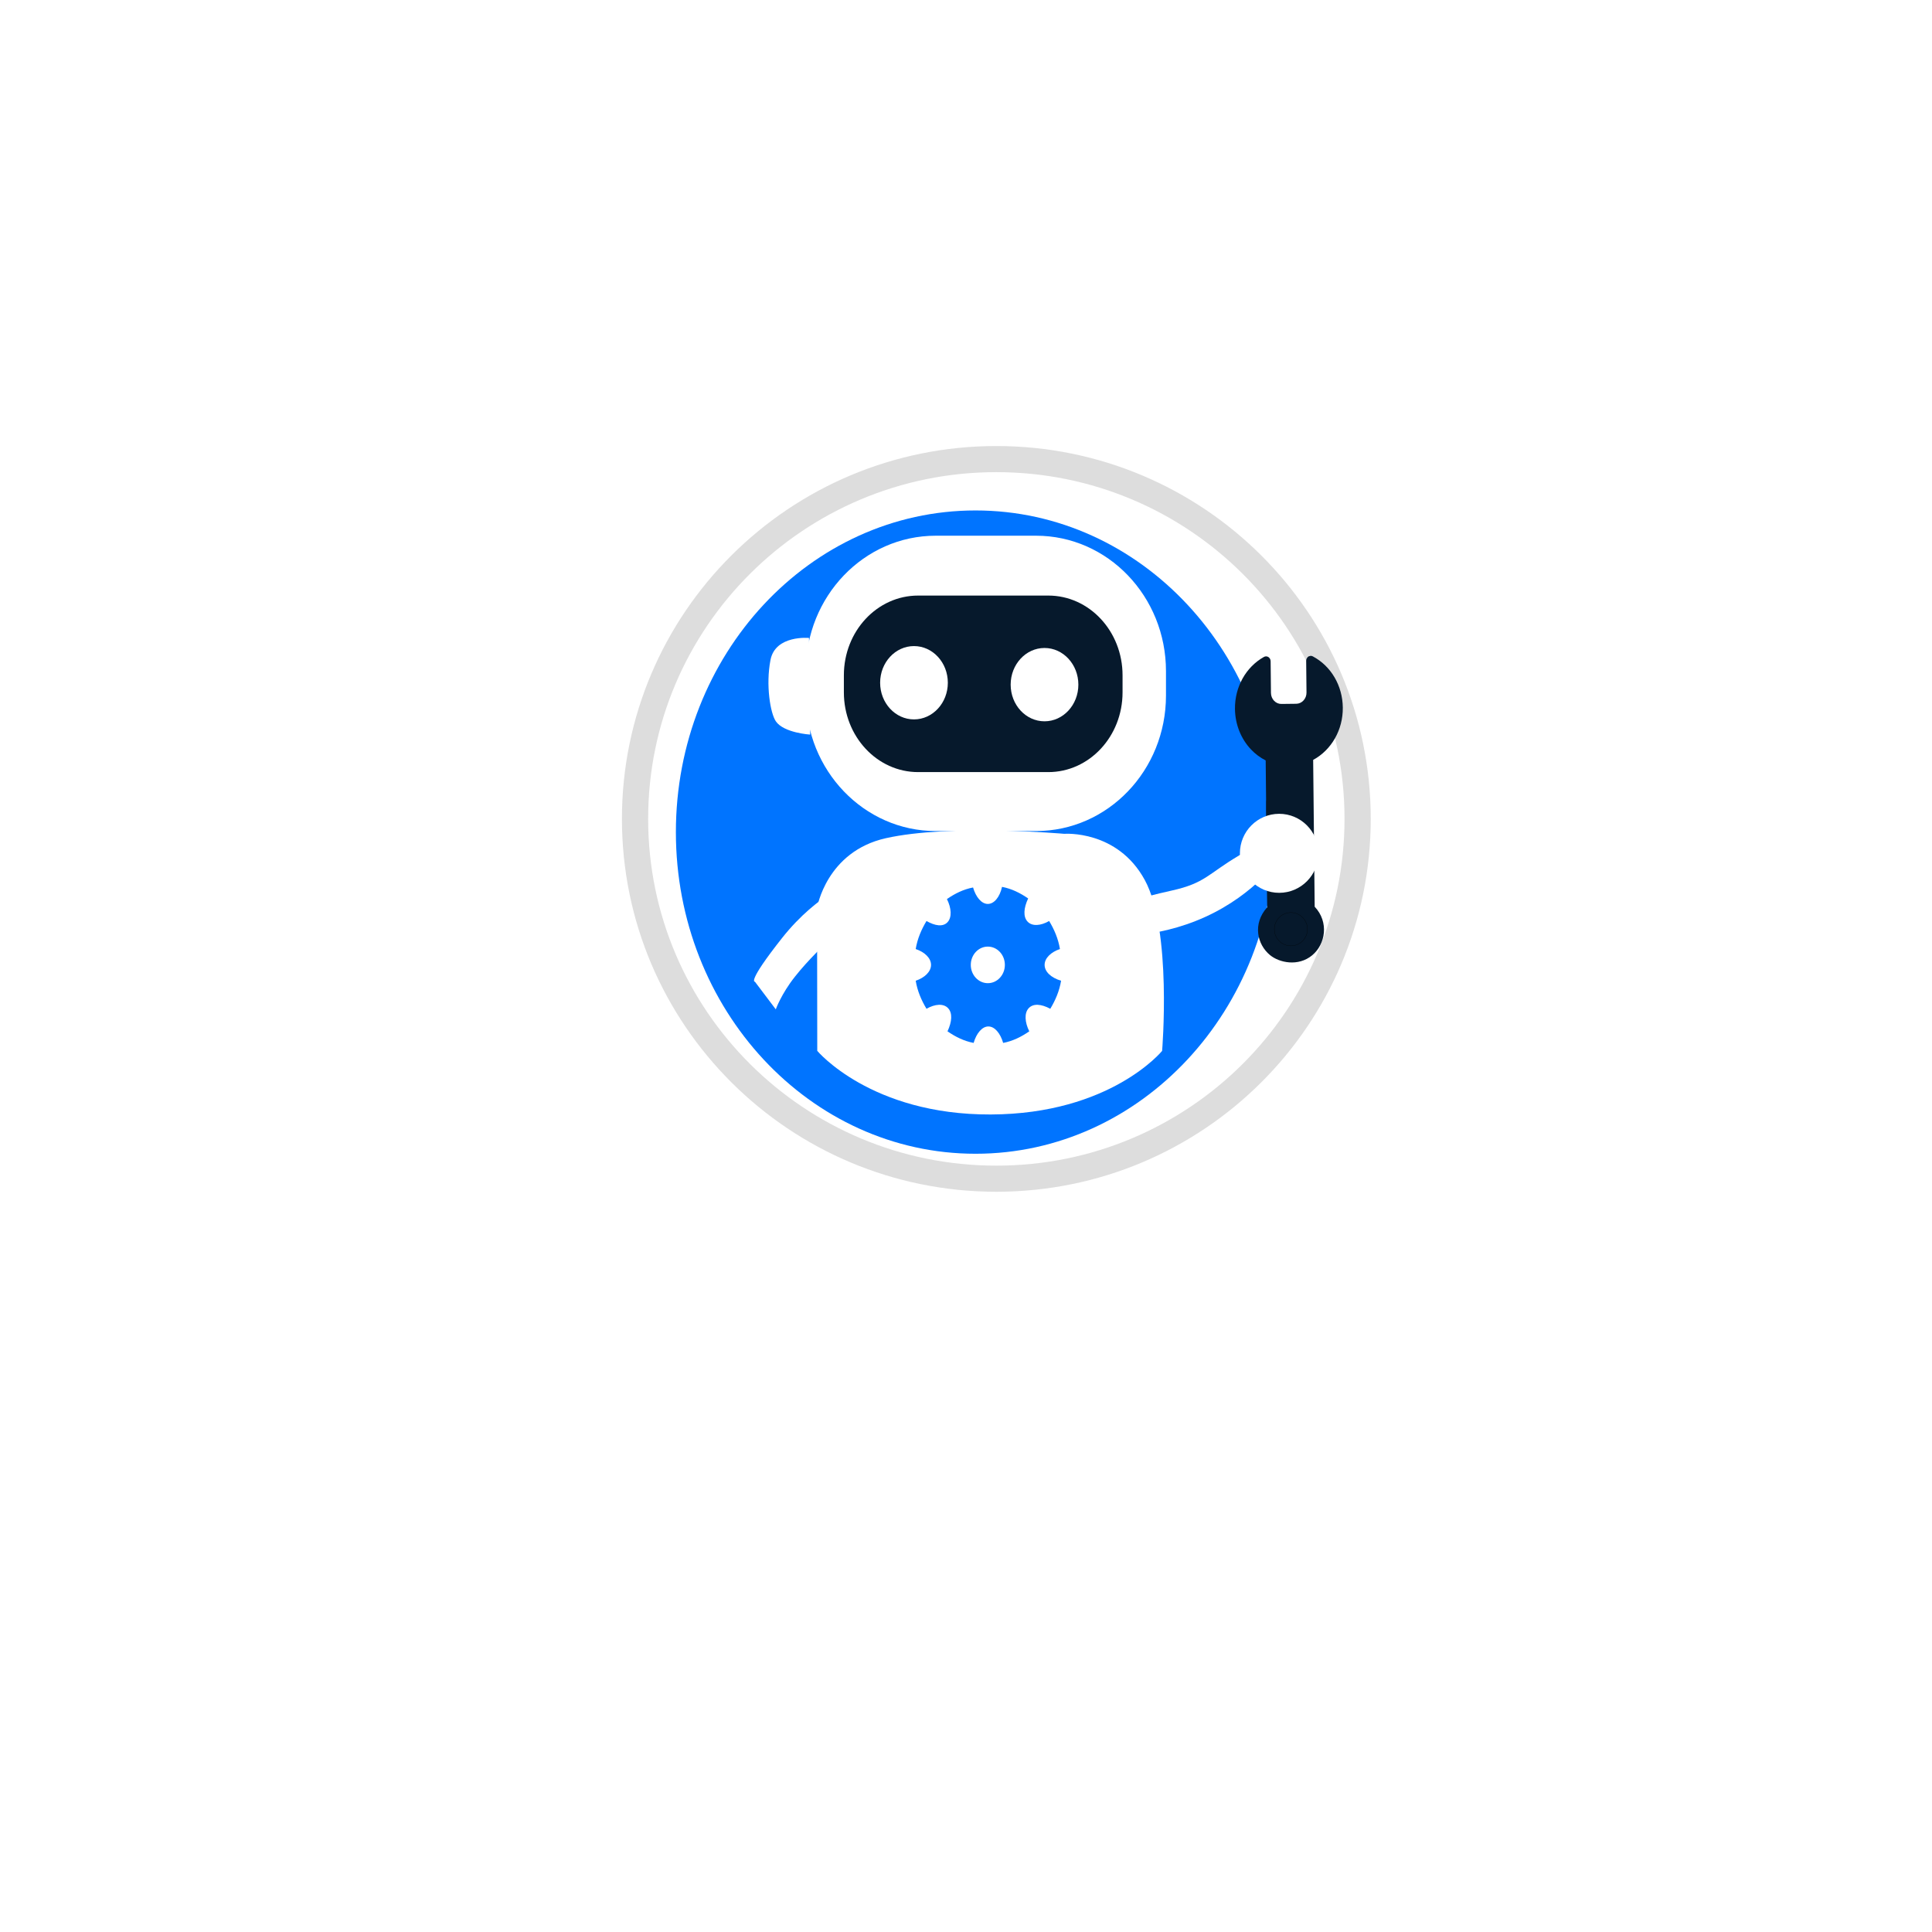
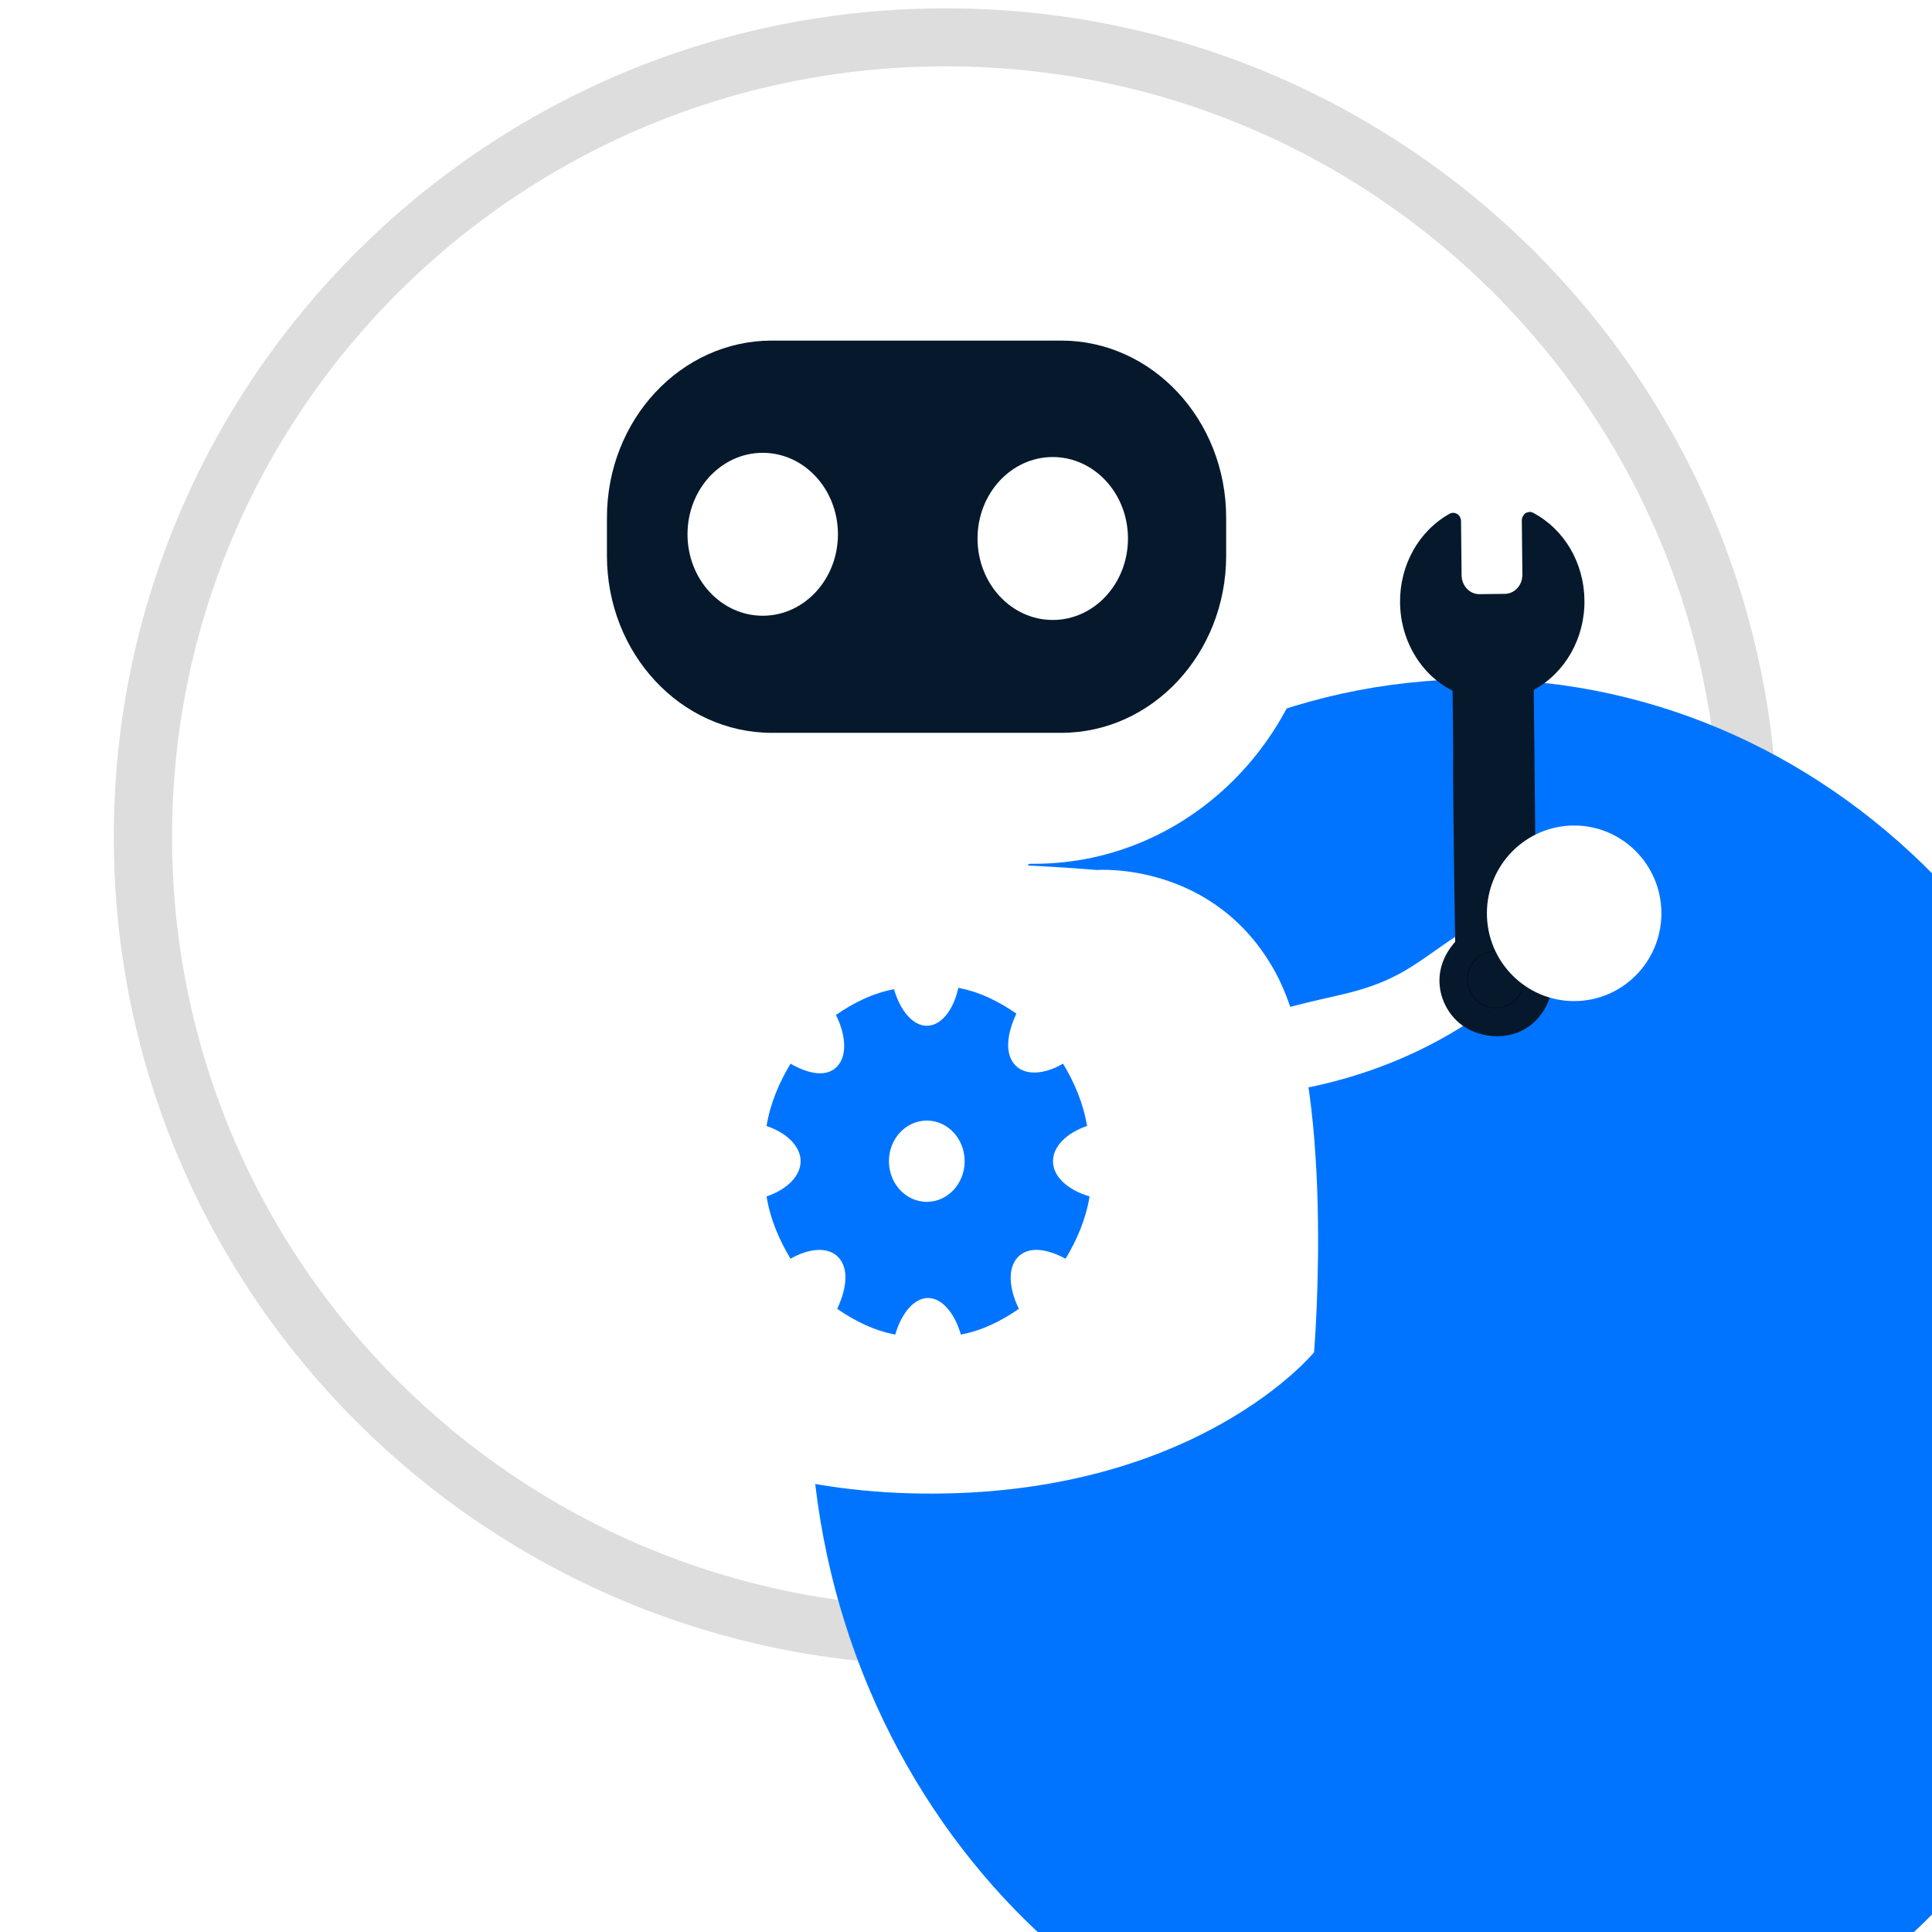
<svg xmlns="http://www.w3.org/2000/svg" xmlns:ns1="https://boxy-svg.com" viewBox="0 0 500 500">
  <defs>
    <ns1:guide x="315.311" y="172.065" angle="90" />
    <ns1:guide x="395.162" y="188.578" angle="0" />
  </defs>
-   <circle style="fill: none; stroke: rgba(0, 0, 0, 0.133); stroke-width: 9.243px;" transform="matrix(0.734157, 0, 0, 0.731125, -240.0577, -38.90952)" cx="678.205" cy="343.086" r="127.361" />
-   <circle style="fill: rgb(0, 116, 255); stroke-width: 10px; stroke: rgba(160, 159, 159, 0); transform-origin: 122.057px 111.764px;" cx="122.057" cy="111.764" r="80.712" transform="matrix(0.960855, 0, 0, 1.031367, 135.1915, 100.0776)" />
-   <path style="fill: rgb(255, 255, 255); transform-origin: 318.141px 228.15px;" d="M 287.38 234.864 C 287.38 234.864 287.099 242.014 287.1 242.061 C 287.1 242.107 298.693 243.297 311.894 237.309 C 325.094 231.32 331.274 221.883 331.274 221.883 L 330.73 211.724 C 330.73 211.724 324.636 219.056 320.528 221.481 C 312.718 226.092 311.904 228.564 303.257 230.472 C 294.61 232.38 287.591 234.666 287.38 234.864 Z" />
-   <path style="fill: rgb(255, 255, 255); transform-origin: 213.432px 247.821px;" d="M 200.773 261.217 L 195.373 254.064 C 195.373 254.064 193.144 254.461 202.417 242.732 C 211.689 231.004 221.928 227.497 221.928 227.497 L 230.796 231.093 C 230.796 231.093 222.455 235.143 219.069 238.624 C 212.634 245.243 209.236 248.328 205.706 252.79 C 202.177 257.252 200.773 261.217 200.773 261.217 Z" />
-   <g transform="matrix(0.960855, 0, 0, 1.031367, -274.2748, 12.14567)" style="">
+   <circle style="fill: none; stroke: rgba(0, 0, 0, 0.133); stroke-width: 9.243px;" transform="matrix(1.631286, 0, 0, 1.62455, -861.5977, -340.7928)" cx="678.205" cy="343.086" r="127.361" />
+   <circle style="fill: rgb(0, 116, 255); stroke-width: 10px; stroke: rgba(160, 159, 159, 0); transform-origin: 122.057px 111.764px;" cx="122.057" cy="111.764" r="80.712" transform="matrix(2.135006, 0, 0, 2.291679, 121.352, 104.6084)" />
+   <path style="fill: rgb(255, 255, 255); transform-origin: 378.711px 252.609px;" d="M 310.361 267.528 C 310.361 267.528 309.735 283.414 309.738 283.519 C 309.738 283.622 335.498 286.265 364.83 272.96 C 394.16 259.652 407.892 238.685 407.892 238.685 L 406.683 216.11 C 406.683 216.11 393.143 232.401 384.016 237.79 C 366.662 248.037 364.855 253.529 345.638 257.768 C 326.426 262.008 310.829 267.087 310.361 267.528 Z" />
+   <path style="fill: rgb(255, 255, 255); transform-origin: 146.05px 296.318px;" d="M 117.921 326.083 L 105.922 310.19 C 105.922 310.19 100.969 311.071 121.574 285.01 C 142.176 258.952 164.929 251.159 164.929 251.159 L 184.632 259.149 C 184.632 259.149 166.099 268.147 158.575 275.882 C 144.277 290.589 136.725 297.444 128.883 307.359 C 121.042 317.274 117.921 326.083 117.921 326.083 Z" />
+   <g transform="matrix(2.135006, 0, 0, 2.291679, -937.6274, -227.3489)" style="">
    <rect x="502.48" y="122.649" width="97.018" height="74.106" rx="35" ry="34" style="fill: rgb(255, 255, 255);" />
    <rect x="512.74" y="137.668" width="75.06" height="44.298" rx="20" ry="20" style="fill: rgb(6, 25, 44);" />
    <circle transform="matrix(0.484609, 0, 0, 0.488968, 407.8992, 28.09915)" cx="327.854" cy="269.793" r="18.814" style="fill: rgb(255, 255, 255);" />
    <circle transform="matrix(0.484609, 0, 0, 0.488968, 372.7423, 27.62243)" cx="327.854" cy="269.793" r="18.814" style="fill: rgb(255, 255, 255);" />
    <path style="fill: rgb(255, 255, 255);" d="M 505.524 215.994 C 505.524 215.994 508.013 201.918 524.013 198.558 C 541.331 194.922 572.108 197.454 572.108 197.454 C 572.108 197.454 586.41 196.409 593.79 209.045 C 601.17 221.681 598.456 251.922 598.456 251.922 C 598.456 251.922 584.577 267.773 552.289 267.879 C 520.001 267.985 505.572 251.913 505.572 251.913 L 505.524 215.994 Z" />
    <path style="paint-order: fill; fill: rgb(255, 255, 255);" d="M 503.341 148.304 C 503.341 148.304 494.295 147.499 492.975 153.82 C 491.655 160.141 492.944 167.204 494.415 169.219 C 496.551 172.145 503.666 172.556 503.666 172.556 C 503.666 172.556 503.548 154.441 503.341 148.304 Z" />
    <path style="transform-box: fill-box; transform-origin: 50% 50%; fill: rgb(255, 255, 255);" d="M 609.57 173.233 C 609.57 173.233 600.524 174.038 599.204 167.717 C 597.884 161.396 599.173 154.333 600.644 152.318 C 602.78 149.392 609.895 148.981 609.895 148.981 C 609.895 148.981 609.777 167.096 609.57 173.233 Z" transform="matrix(-1, 0, 0, -1, 0.00008, -0.000028)" />
  </g>
-   <g transform="matrix(0.564031, 0.592176, -0.551691, 0.605421, 296.9106, 9.654742)" style="">
+   <g transform="matrix(0.964516, 1.012646, -0.943414, 1.035295, 323.5175, -141.2572)" style="">
    <path d="M 225.035 151.532 L 193.309 119.807 C 195.486 113.44 193.885 106.386 189.083 101.584 C 184.341 96.843 177.443 95.193 171.078 97.279 C 171.055 97.287 170.969 97.328 170.946 97.338 C 170.78 97.411 170.633 97.508 170.509 97.629 C 170.502 97.634 170.493 97.636 170.487 97.642 C 170.478 97.651 170.16 98.152 170.151 98.174 C 170.092 98.331 170.059 98.496 170.055 98.666 C 170.054 98.69 170.143 99.206 170.152 99.228 C 170.161 99.251 170.172 99.272 170.182 99.295 C 170.255 99.46 170.352 99.607 170.472 99.731 C 170.479 99.738 170.48 99.747 170.487 99.754 L 177.344 106.612 C 177.989 107.256 178.344 108.111 178.344 109.02 C 178.344 109.928 177.991 110.781 177.349 111.423 L 173.91 114.862 C 173.269 115.504 172.416 115.857 171.509 115.857 L 171.508 115.857 C 170.599 115.857 169.744 115.501 169.099 114.857 L 162.242 108 C 162.235 107.993 162.226 107.991 162.219 107.985 C 162.095 107.865 161.948 107.768 161.783 107.696 C 161.76 107.686 161.738 107.675 161.714 107.666 C 161.691 107.657 161.671 107.644 161.648 107.637 C 161.507 107.591 161.364 107.574 161.222 107.57 C 161.198 107.569 161.176 107.568 161.152 107.569 C 160.982 107.573 160.817 107.606 160.661 107.665 C 160.638 107.674 160.616 107.682 160.593 107.692 C 160.432 107.762 160.286 107.859 160.158 107.981 C 160.149 107.99 160.136 107.992 160.127 108.001 C 160.12 108.008 160.118 108.017 160.112 108.024 C 159.993 108.148 159.897 108.294 159.824 108.459 C 159.814 108.483 159.802 108.504 159.793 108.528 C 159.784 108.551 159.771 108.57 159.764 108.594 C 157.685 114.963 159.334 121.862 164.069 126.597 C 167.459 129.987 171.971 131.786 176.574 131.786 C 178.489 131.786 180.417 131.454 182.289 130.815 L 190.83 139.357 C 190.634 139.335 204.464 153.087 204.464 153.087 L 214.017 162.543 C 214.086 169.641 219.67 172.963 224.874 172.349 C 228.69 171.899 234.02 168.446 234.827 162.736 C 235.605 157.237 231.716 151.562 225.035 151.532 Z" id="path64" style="fill: rgb(6, 25, 44);" />
    <circle style="stroke: rgb(0, 0, 0); fill: rgb(6, 25, 44);" transform="matrix(0.051503, -0.050376, 0.047221, 0.048278, 161.054, 177.3369)" cx="777.033" cy="491.125" r="75.322" />
  </g>
-   <circle style="fill: rgb(255, 255, 255);" transform="matrix(0.134918, 0, -0.000001, 0.135748, 226.2121, 154.1687)" cx="777.033" cy="491.125" r="75.322" />
-   <g transform="matrix(0.960855, 0, 0, 1.031367, -265.9611, -70.82449)" style="">
+   <circle style="fill: rgb(255, 255, 255);" transform="matrix(0.299785, 0, -0.000001, 0.301631, 174.4466, 88.22401)" cx="777.033" cy="491.125" r="75.322" />
+   <g transform="matrix(2.135006, 0, 0, 2.291679, -919.1545, -411.7073)" style="">
    <path class="st0" d="M 562.285 306.812 C 561.826 304.212 560.755 301.918 559.379 299.777 C 557.084 301 554.79 301.153 553.566 299.93 C 552.343 298.706 552.496 296.565 553.719 294.118 C 551.578 292.741 549.284 291.67 546.684 291.211 C 546.072 293.812 544.542 295.494 542.86 295.494 C 541.177 295.494 539.648 293.812 538.883 291.364 C 536.283 291.823 533.989 292.894 531.847 294.27 C 533.071 296.565 533.224 298.859 532 300.083 C 530.777 301.306 528.635 301 526.341 299.777 C 524.964 301.918 523.894 304.212 523.435 306.812 C 525.882 307.577 527.565 309.107 527.565 310.789 C 527.565 312.472 525.882 314.001 523.435 314.766 C 523.894 317.366 524.964 319.66 526.341 321.802 C 528.635 320.578 530.93 320.425 532.153 321.649 C 533.377 322.872 533.224 325.014 532 327.461 C 534.142 328.837 536.436 329.908 539.036 330.367 C 539.801 327.92 541.33 326.237 543.013 326.237 C 544.695 326.237 546.225 327.92 546.989 330.367 C 549.59 329.908 551.884 328.837 554.025 327.461 C 552.802 325.167 552.649 322.872 553.872 321.649 C 555.096 320.425 557.237 320.578 559.684 321.802 C 561.061 319.66 562.132 317.366 562.591 314.766 C 559.837 314.001 558.155 312.472 558.155 310.789 C 558.155 309.107 559.837 307.577 562.285 306.812 Z" style="stroke-linecap: round; stroke-linejoin: round; stroke-miterlimit: 10; stroke-width: 2px; fill: rgb(0, 116, 255);" />
    <circle class="st0" cx="542.86" cy="310.789" r="4.589" style="stroke-linecap: round; stroke-linejoin: round; stroke-miterlimit: 10; stroke-width: 2px; fill: rgb(255, 255, 255);" />
  </g>
</svg>
